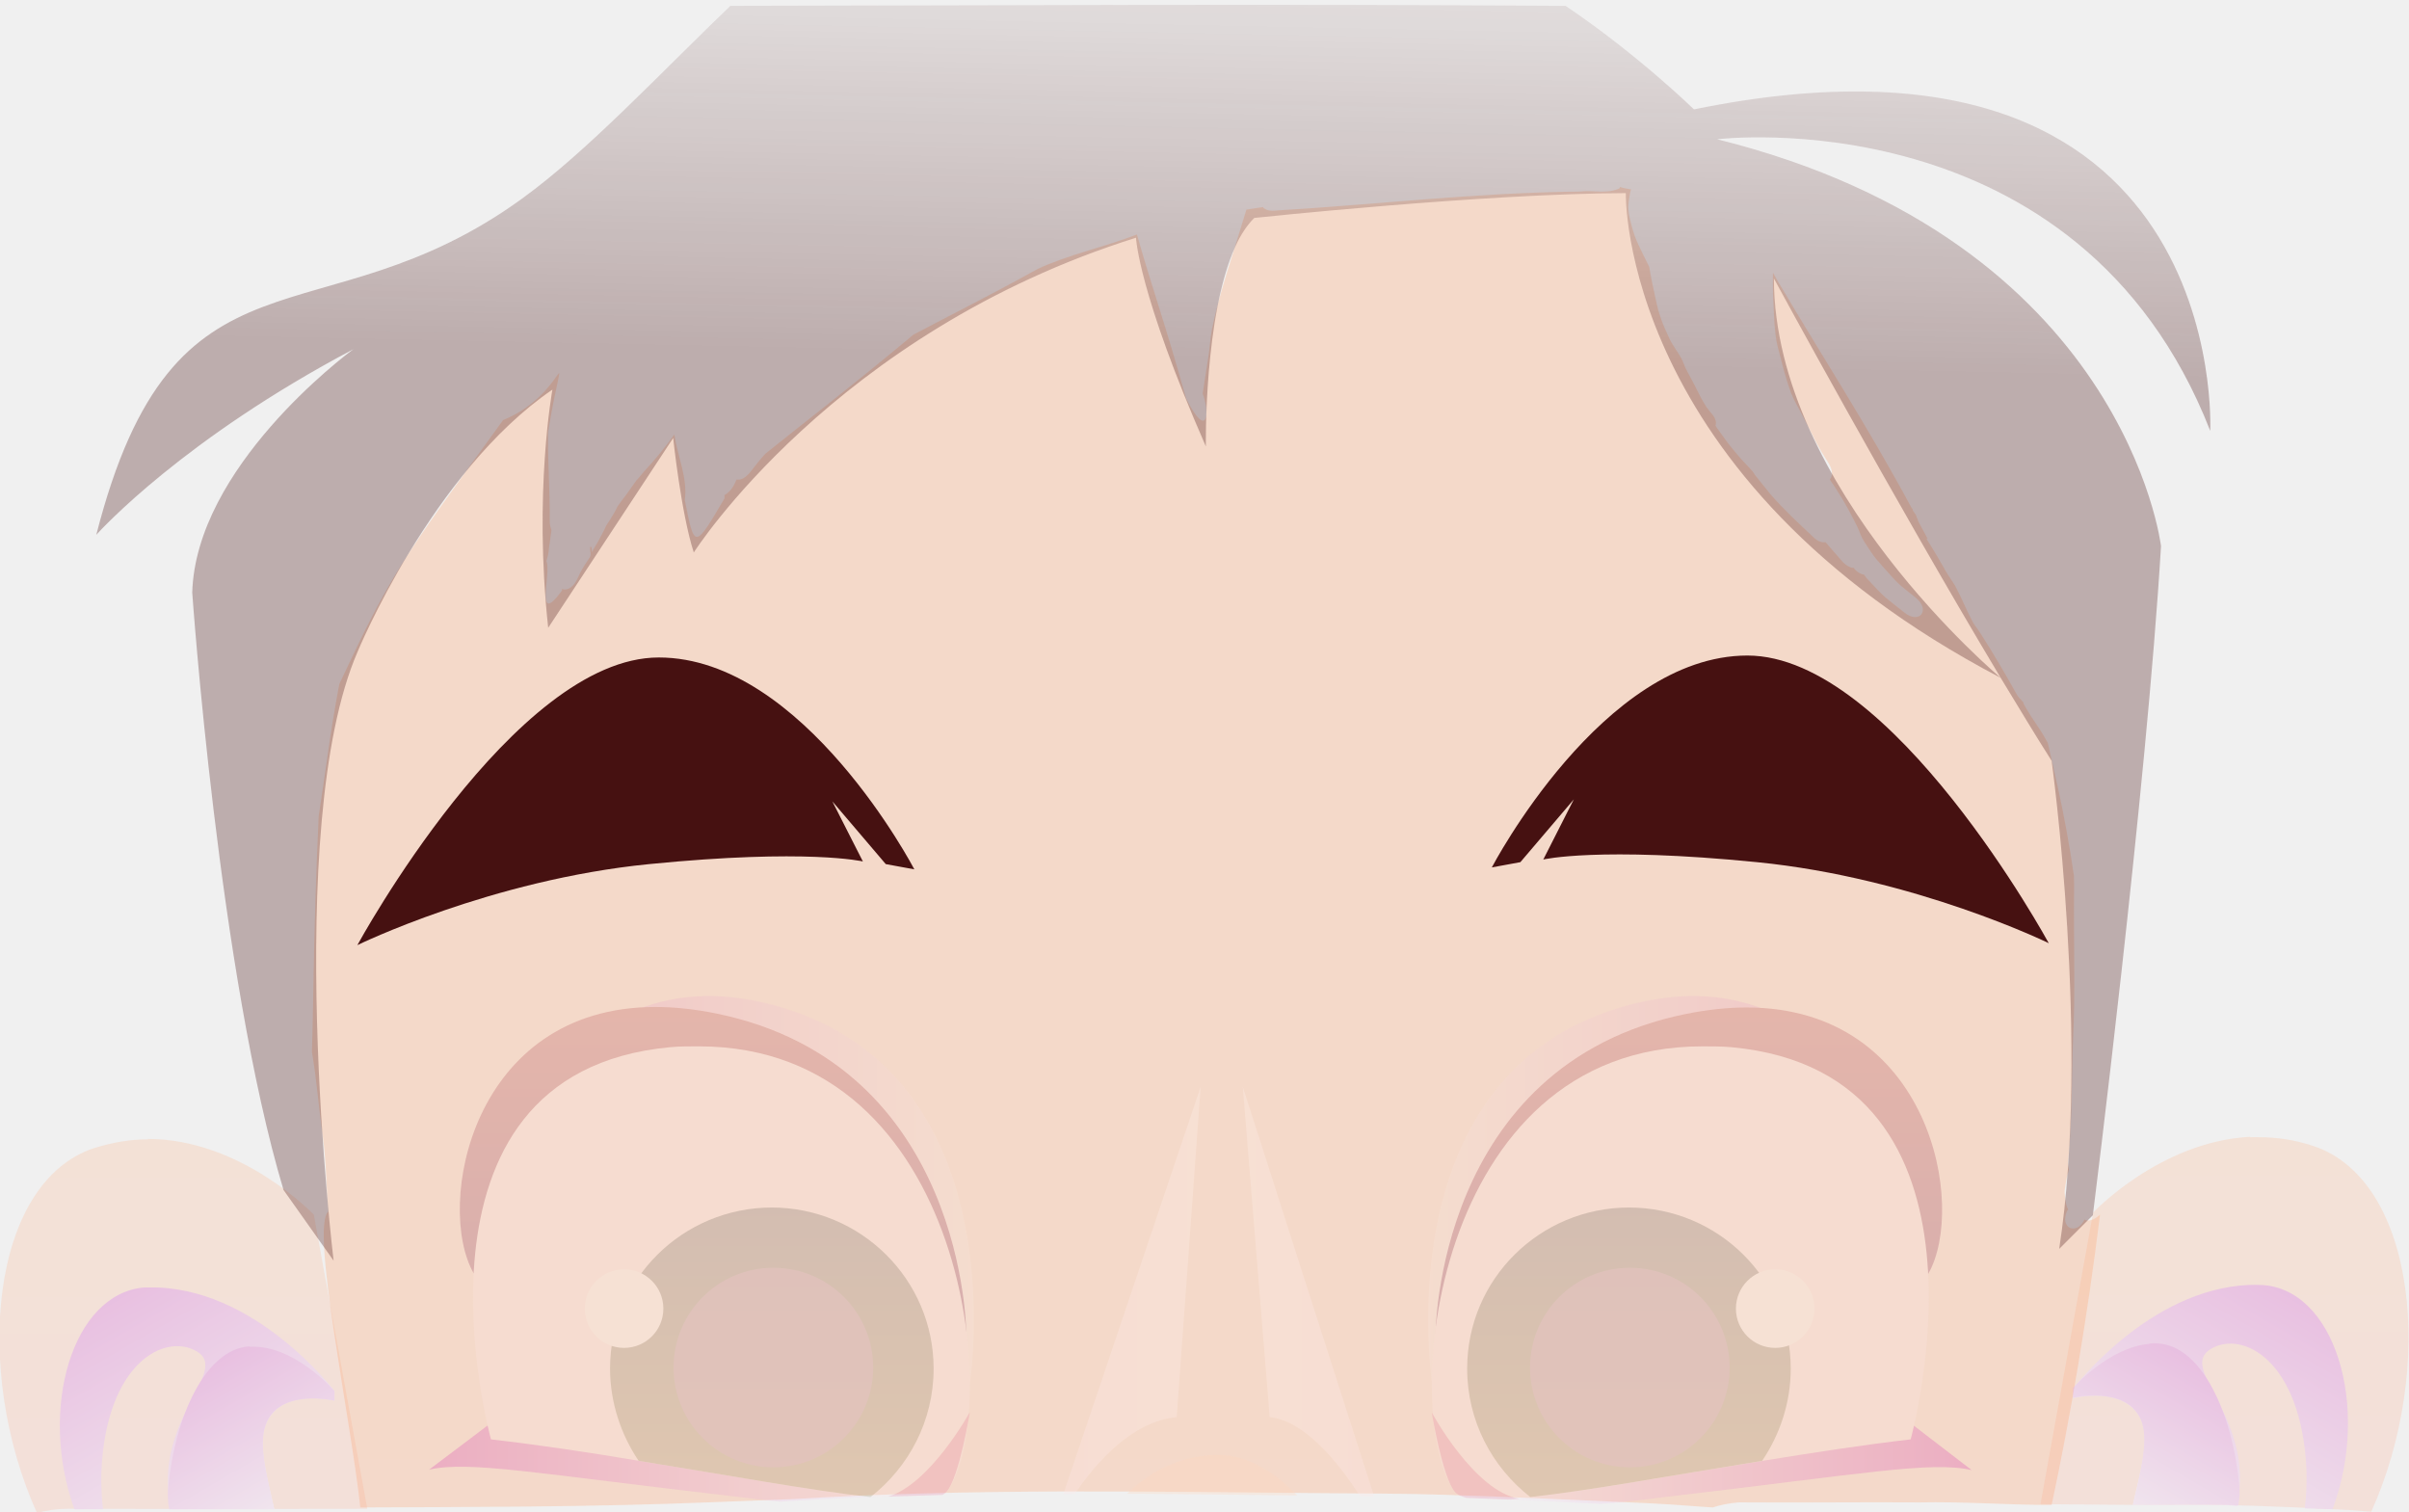
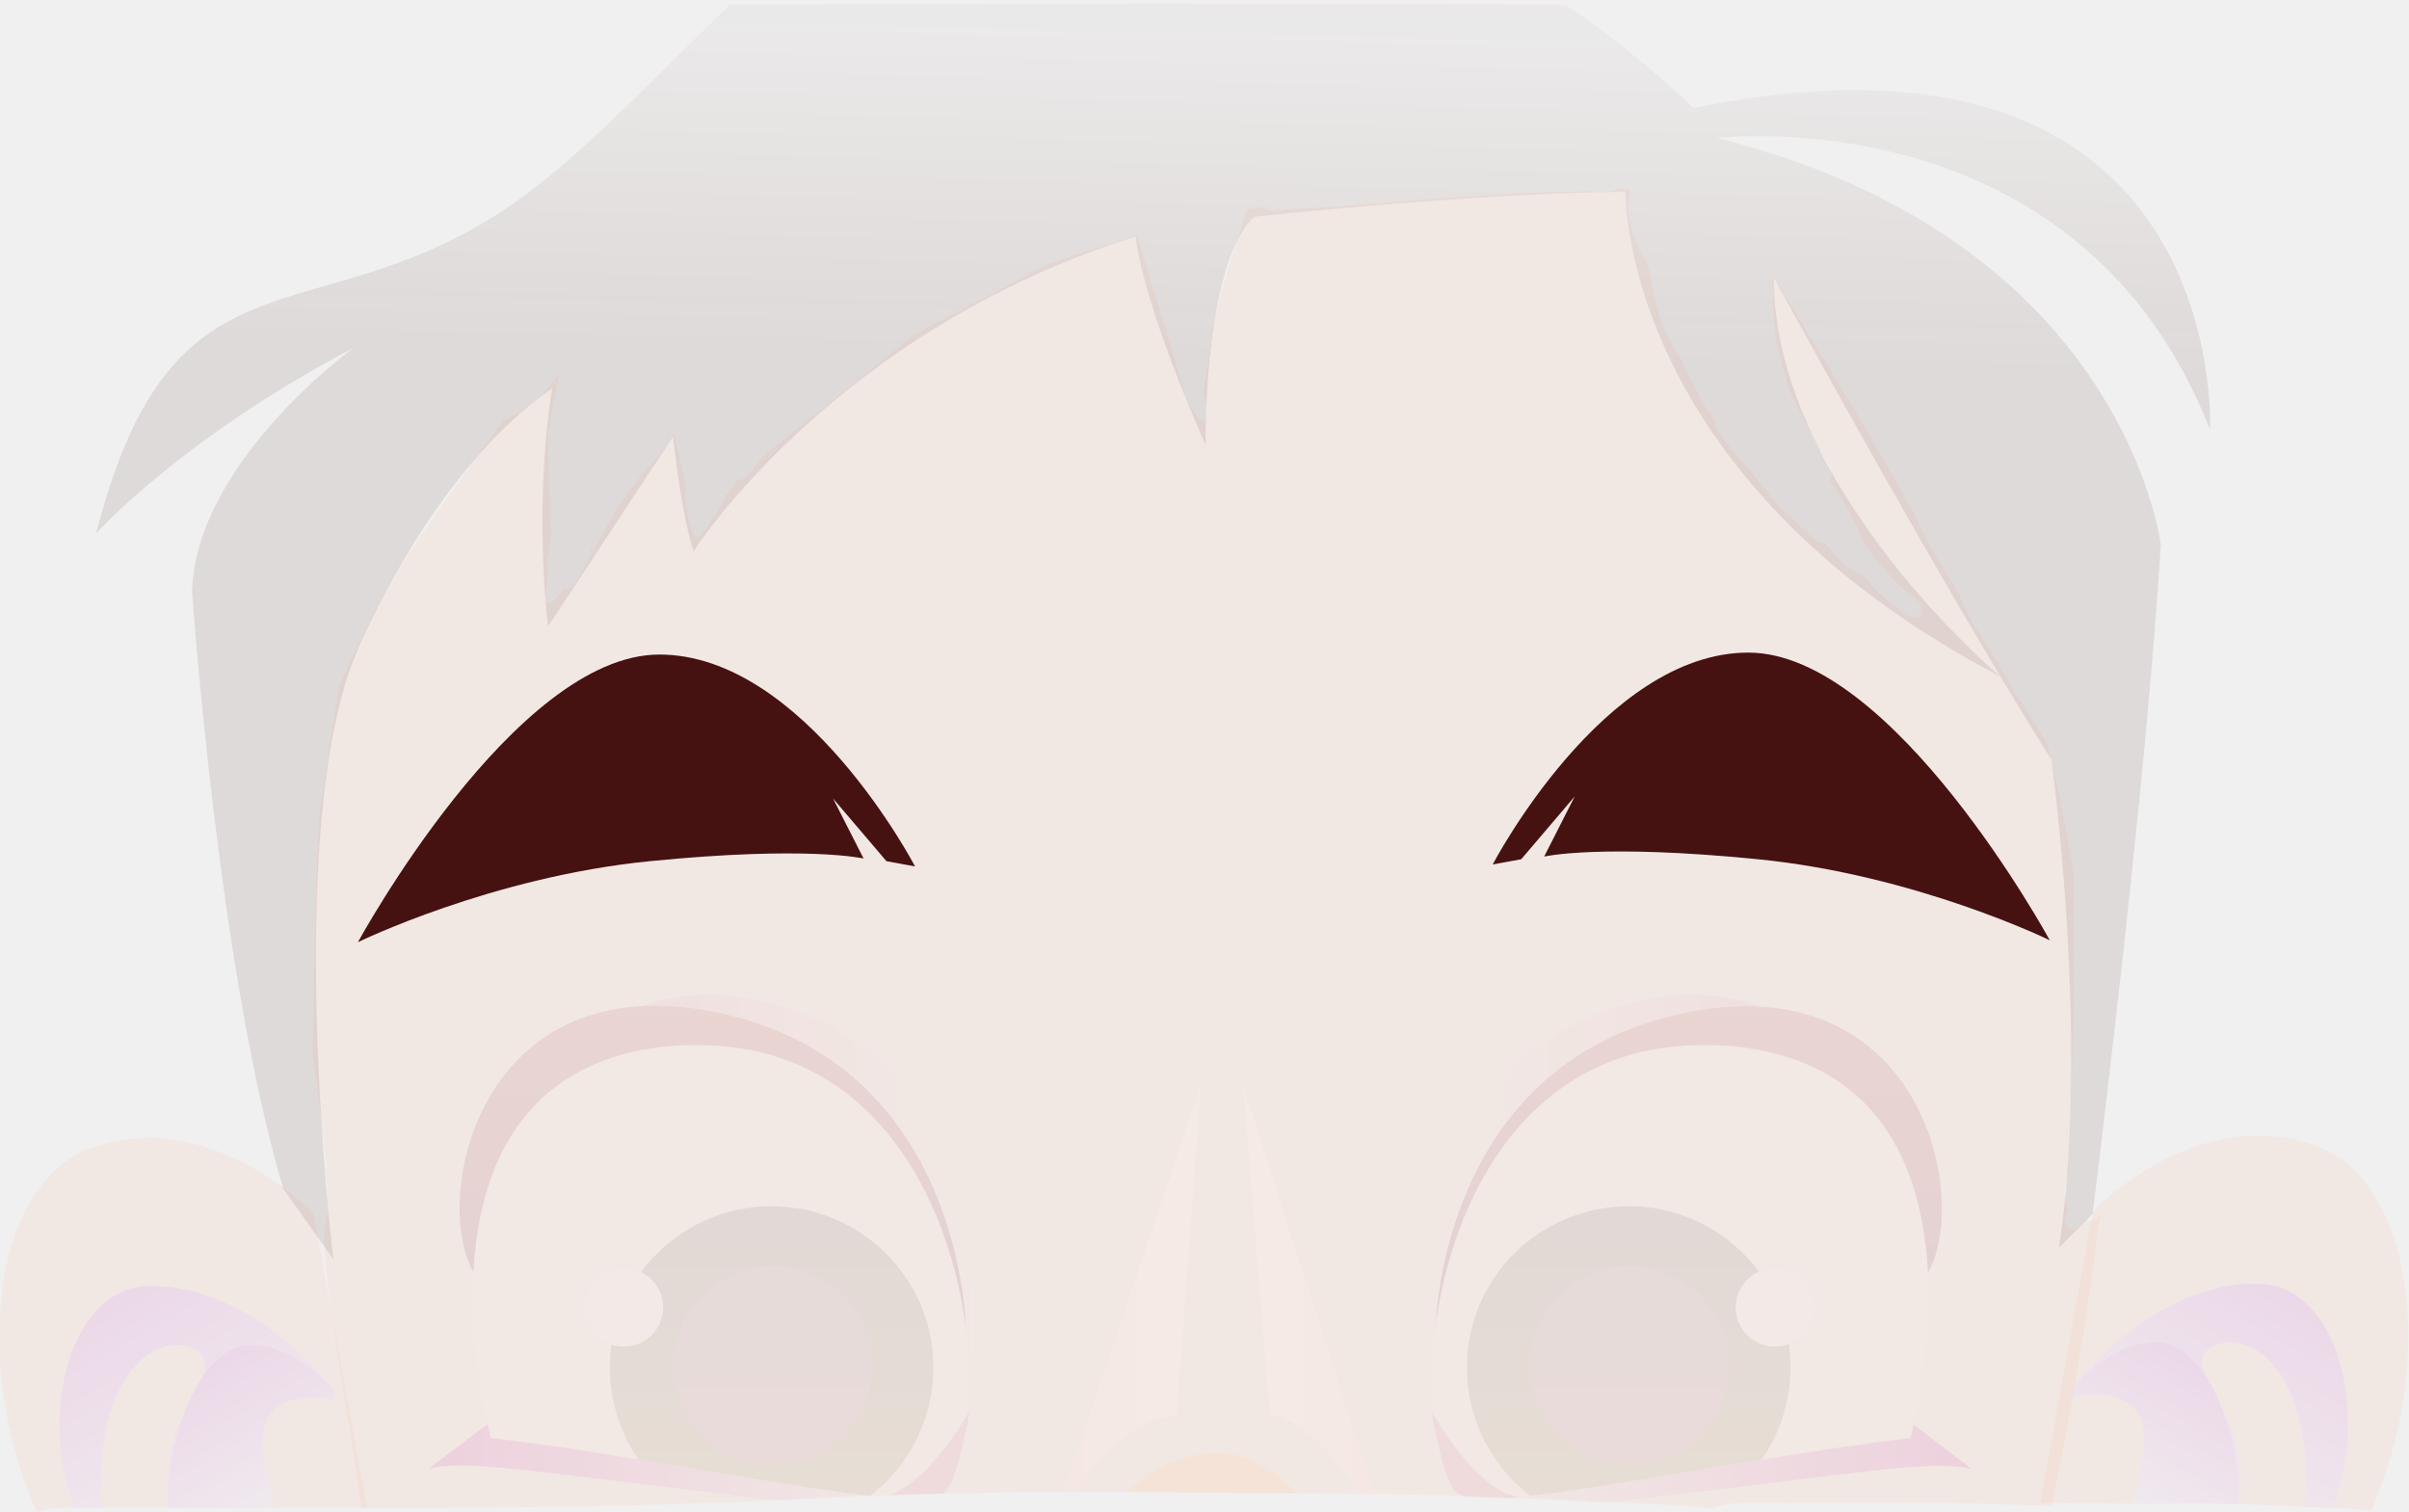
<svg xmlns="http://www.w3.org/2000/svg" xmlns:xlink="http://www.w3.org/1999/xlink" viewBox="0 0 5.724 3.592">
  <defs>
    <linearGradient id="linearGradient14139">
      <stop style="stop-color:#461111" offset="0" />
      <stop style="stop-color:#461111;stop-opacity:0" offset="1" />
    </linearGradient>
-     <linearGradient id="linearGradient6662" x2="1" gradientTransform="matrix(0 -5.125 5.125 0 2.867 5.083)" gradientUnits="userSpaceOnUse">
+     <linearGradient id="linearGradient6662" x2="1" gradientTransform="matrix(0 -5.126 5.126 0 2.868 5.084)" gradientUnits="userSpaceOnUse">
      <stop style="stop-color:#ff9b86" offset="0" />
      <stop style="stop-color:#ff9b86" offset=".034" />
      <stop style="stop-color:#ffa670" offset=".325" />
      <stop style="stop-color:#ffa670" offset=".953" />
      <stop style="stop-color:#ffa670" offset="1" />
    </linearGradient>
-     <linearGradient id="linearGradient6728" x2="1" gradientTransform="matrix(0 -1.359 1.359 0 5.263 4.061)" gradientUnits="userSpaceOnUse">
+     <linearGradient id="linearGradient6728" x2="1" gradientTransform="matrix(0,-1.359,1.359,0,5.263,4.061)" gradientUnits="userSpaceOnUse">
      <stop style="stop-color:#ff9b86" offset="0" />
      <stop style="stop-color:#ff9b86" offset=".034" />
      <stop style="stop-color:#ffa670" offset=".953" />
      <stop style="stop-color:#ffa670" offset="1" />
    </linearGradient>
    <linearGradient id="linearGradient6758" x2="1" gradientTransform="matrix(.3828 -.663 .663 .3828 5.068 3.74)" gradientUnits="userSpaceOnUse">
      <stop style="stop-color:#fff" offset="0" />
      <stop style="stop-color:#ca00a4" offset=".994" />
      <stop style="stop-color:#ca00a4" offset="1" />
    </linearGradient>
    <linearGradient id="linearGradient6792" x2="1" gradientTransform="matrix(.2595 -.4495 .4495 .2595 4.981 3.696)" gradientUnits="userSpaceOnUse">
      <stop style="stop-color:#fff" offset="0" />
      <stop style="stop-color:#ca00a4" offset=".994" />
      <stop style="stop-color:#ca00a4" offset="1" />
    </linearGradient>
    <linearGradient id="linearGradient6862" x2="1" gradientTransform="matrix(0 -1.359 -1.359 0 .4632 4.066)" gradientUnits="userSpaceOnUse">
      <stop style="stop-color:#ff9b86" offset="0" />
      <stop style="stop-color:#ff9b86" offset=".034" />
      <stop style="stop-color:#ffa670" offset=".953" />
      <stop style="stop-color:#ffa670" offset="1" />
    </linearGradient>
    <linearGradient id="linearGradient6892" x2="1" gradientTransform="matrix(-.3828 -.663 -.663 .3828 .6582 3.745)" gradientUnits="userSpaceOnUse">
      <stop style="stop-color:#fff" offset="0" />
      <stop style="stop-color:#ca00a4" offset=".994" />
      <stop style="stop-color:#ca00a4" offset="1" />
    </linearGradient>
    <linearGradient id="linearGradient6926" x2="1" gradientTransform="matrix(-.2595 -.4495 -.4495 .2595 .7445 3.701)" gradientUnits="userSpaceOnUse">
      <stop style="stop-color:#fff" offset="0" />
      <stop style="stop-color:#ca00a4" offset=".994" />
      <stop style="stop-color:#ca00a4" offset="1" />
    </linearGradient>
-     <linearGradient id="linearGradient7026" x2="1" gradientTransform="matrix(12.5 0 0 -12.5 81.46 431)" gradientUnits="userSpaceOnUse">
+     <linearGradient id="linearGradient7026" x2="1" gradientTransform="matrix(12.5,0,0,-12.5,81.46,431)" gradientUnits="userSpaceOnUse">
      <stop style="stop-color:#fff" offset="0" />
      <stop style="stop-color:#ca00a4" offset=".994" />
      <stop style="stop-color:#ca00a4" offset="1" />
    </linearGradient>
-     <linearGradient id="linearGradient7060" x2="1" gradientTransform="matrix(1.228 0 0 1.228 3.464 3.483)" gradientUnits="userSpaceOnUse">
+     <linearGradient id="linearGradient7060" x2="1" gradientTransform="matrix(1.228,0,0,1.228,3.464,3.483)" gradientUnits="userSpaceOnUse">
      <stop style="stop-color:#fff" offset="0" />
      <stop style="stop-color:#ca00a4" offset=".994" />
      <stop style="stop-color:#ca00a4" offset="1" />
    </linearGradient>
-     <linearGradient id="linearGradient7092" x2="1" gradientTransform="matrix(0 8.317 8.317 0 88.1 427.4)" gradientUnits="userSpaceOnUse">
+     <linearGradient id="linearGradient7092" x2="1" gradientTransform="matrix(0,8.317,8.317,0,88.1,427.4)" gradientUnits="userSpaceOnUse">
      <stop style="stop-color:#64003c" offset="0" />
      <stop style="stop-color:#a6252f" offset="1" />
    </linearGradient>
-     <radialGradient id="radialGradient7116" cx="1020" cy="5789" r="145.9" gradientTransform="matrix(.09764 0 0 -.08923 -4.206 43.06)">
+     <radialGradient id="radialGradient7116" cx="1152" cy="6522" r="164.3" gradientTransform="scale(1.048 .9543)">
      <stop style="stop-color:#fff0eb" offset="0" />
      <stop style="stop-color:#fff0eb" offset=".034" />
      <stop style="stop-color:#ffe7e9" offset=".977" />
      <stop style="stop-color:#ffe7e9" offset="1" />
    </radialGradient>
    <linearGradient id="linearGradient7138" x2="1" gradientTransform="matrix(0 -.6892 .6892 0 3.877 3.557)" gradientUnits="userSpaceOnUse">
      <stop style="stop-color:#8c7c4c" offset="0" />
      <stop style="stop-color:#8c7c4c" offset=".016" />
      <stop style="stop-color:#514c4e" offset="1" />
    </linearGradient>
-     <linearGradient id="linearGradient7204" x2="1" gradientTransform="matrix(-12.5 0 0 -12.5 69.9 431)" gradientUnits="userSpaceOnUse">
+     <linearGradient id="linearGradient7204" x2="1" gradientTransform="matrix(-12.5,0,0,-12.5,69.9,431)" gradientUnits="userSpaceOnUse">
      <stop style="stop-color:#fff" offset="0" />
      <stop style="stop-color:#ca00a4" offset=".994" />
      <stop style="stop-color:#ca00a4" offset="1" />
    </linearGradient>
-     <linearGradient id="linearGradient7238" x2="1" gradientTransform="matrix(-1.228 0 0 1.228 2.253 3.483)" gradientUnits="userSpaceOnUse">
+     <linearGradient id="linearGradient7238" x2="1" gradientTransform="matrix(-1.228,0,0,1.228,2.253,3.483)" gradientUnits="userSpaceOnUse">
      <stop style="stop-color:#fff" offset="0" />
      <stop style="stop-color:#ca00a4" offset=".994" />
      <stop style="stop-color:#ca00a4" offset="1" />
    </linearGradient>
-     <linearGradient id="linearGradient7270" x2="1" gradientTransform="matrix(0 8.317 -8.317 0 63.26 427.4)" gradientUnits="userSpaceOnUse">
+     <linearGradient id="linearGradient7270" x2="1" gradientTransform="matrix(0,8.317,-8.317,0,63.26,427.4)" gradientUnits="userSpaceOnUse">
      <stop style="stop-color:#64003c" offset="0" />
      <stop style="stop-color:#a6252f" offset="1" />
    </linearGradient>
-     <radialGradient id="radialGradient7294" cx="714.6" cy="5789" r="145.9" gradientTransform="matrix(.09764 0 0 -.08923 -4.206 43.06)">
+     <radialGradient id="radialGradient7294" cx="804.4" cy="6511" r="164" gradientTransform="scale(1.05 .9527)">
      <stop style="stop-color:#fff0eb" offset="0" />
      <stop style="stop-color:#fff0eb" offset=".034" />
      <stop style="stop-color:#ffe7e9" offset=".977" />
      <stop style="stop-color:#ffe7e9" offset="1" />
    </radialGradient>
    <linearGradient id="linearGradient7316" x2="1" gradientTransform="matrix(0 -.6892 -.6892 0 1.84 3.557)" gradientUnits="userSpaceOnUse">
      <stop style="stop-color:#8c7c4c" offset="0" />
      <stop style="stop-color:#8c7c4c" offset=".016" />
      <stop style="stop-color:#514c4e" offset="1" />
    </linearGradient>
    <radialGradient id="radialGradient7554" cx="40.4" cy="757.7" r="3.422" gradientTransform="scale(1.83 .5465)">
      <stop style="stop-color:#fff0eb" offset="0" />
      <stop style="stop-color:#fff0eb" offset=".034" />
      <stop style="stop-color:#ffe7e9" offset=".977" />
      <stop style="stop-color:#ffe7e9" offset="1" />
    </radialGradient>
    <linearGradient id="linearGradient2410" x1="78.14" x2="85.35" y1="270" y2="270" gradientTransform="matrix(-.05191 0 0 -.04324 6.913 14.75)" gradientUnits="userSpaceOnUse" xlink:href="#radialGradient7554" />
    <linearGradient id="linearGradient2437" x1="77.71" x2="85.83" y1="268.7" y2="268.7" gradientTransform="matrix(.04324 0 0 -.04324 -.4035 14.75)" gradientUnits="userSpaceOnUse" xlink:href="#radialGradient7554" />
    <linearGradient id="linearGradient14141" x1="47.57" x2="101.4" y1="445.2" y2="445.2" gradientUnits="userSpaceOnUse" xlink:href="#linearGradient14139" />
    <linearGradient id="linearGradient14247" x1=".626" x2=".651" y1=".769" y2="-.444" gradientUnits="userSpaceOnUse" xlink:href="#linearGradient14139" />
  </defs>
-   <g transform="matrix(.2646 0 0 .2646 .04323 -.6486)">
-     <path id="facePathId" transform="matrix(3.78 0 0 3.78 -.1634 2.451)" d="m3.848 0.447c-0.03 0.015-0.064 0.004-0.094 0.008-0.256 0.003-0.496 0.032-0.721 0.045-0.016 0.002-0.027-0.001-0.033-0.008-0.013 0.002-0.026 0.004-0.039 0.006-0.011 0.036-0.022 0.072-0.033 0.107-0.019 0.06-0.036 0.115-0.049 0.178-0.004 0.021-0.005 0.042-0.008 0.062-0.014 0.09-0.006 0.04-0.014 0.09 0.017 0.043 0.013 0.114-0.039 0.012-0.053-0.189-0.08-0.259-0.117-0.39-0.075 0.029-0.166 0.049-0.236 0.082-0.119 0.066-0.197 0.104-0.295 0.156-0.156 0.13-0.259 0.208-0.352 0.283-0.013 0.014-0.025 0.03-0.037 0.045-0.011 0.013-0.022 0.018-0.031 0.016-8.402e-4 0.002-1e-3 0.001-0.002 0.004-0.007 0.017-0.017 0.028-0.027 0.033 1.579e-4 0.003-1.621e-4 0.005 0 0.008-0.071 0.121-0.071 0.121-0.094 0.004 0.007-0.052-0.017-0.104-0.025-0.156-0.022 0.031-0.046 0.06-0.072 0.088-0.006 0.007-0.012 0.015-0.018 0.021-0.009 0.012-0.016 0.023-0.025 0.035-0.008 0.01-0.012 0.016-0.02 0.027-0.002 4e-3 -0.004 0.008-0.006 0.012-0.004 0.007-0.008 0.013-0.012 0.02-0.005 0.008-0.007 0.01-0.008 0.012-8.652e-4 0.002-0.003 0.005-0.002 0.004-0.002 0.004-0.004 0.009-0.01 0.02-0.006 0.012-0.013 0.024-0.02 0.035-0.001 0.002-1e-3 0.004-0.002 0.006-6.1e-4 -0.002-0.001-0.008-0.002-0.012l-0.002-0.002c-0.003 0.007 0.001 0.014 0 0.021-5.43e-4 0.004-0.01 0.017-0.012 0.02-0.013 0.021-0.011 0.018-0.021 0.039-0.01 0.02-0.025 0.025-0.035 0.021 1.08e-5 0.001-2.85e-5 0.003 0 0.004-0.066 0.09-0.024-0.045-0.037-0.07 0.001-0.004 0.003-0.009 0.004-0.014 0.002-0.01 0.002-0.019 0.004-0.029 0.001-0.01 0.003-0.019 0.004-0.029v-0.002c-0.002-0.006-0.004-0.013-0.004-0.021 9.468e-4 -0.071-0.005-0.14-0.004-0.211 0.043-0.259 0.051-0.093-0.107-0.029-0.248 0.342-0.268 0.369-0.389 0.627-0.023 0.122-0.031 0.198-0.049 0.314-0.013 0.289-0.011 0.393-0.016 0.56 0.011 0.064 0.016 0.131 0.025 0.195 0.009 0.06 0.009 0.124 0.014 0.184-0.043 0.036 0.053 0.49 0.076 0.703 0.128-3.439e-4 0.255-9.855e-4 0.383-0.002 0.084-7.937e-4 0.166-0.002 0.25-0.004 0.132-0.003 0.265-0.009 0.397-0.014 0.209-0.013 0.418-0.017 0.627-0.018 0.209-7.144e-4 0.418 0.002 0.627 0.004 0.099 9.26e-4 0.196 6.411e-4 0.295 0.004 0.161 0.005 0.322 0.013 0.482 0.02 0.079 0.004 0.102 0.007 0.152 0.01 0.018-0.006 0.038-0.01 0.061-0.012 0.007-3.93e-4 0.014-4.94e-5 0.021 0 0.137 9.433e-4 0.273-0.001 0.41 0 0.098-0.002 0.195 0.005 0.293 0.006 0.006 7.31e-5 0.013-7.54e-5 0.02 0 0.045-0.211 0.085-0.447 0.115-0.69-0.014 0.014-0.029 0.017-0.037 0.012-0.019 0.039-0.06 0.02-0.041-0.021l0.002-0.002v-0.002c-0.003-0.005-0.005-0.012-0.006-0.02-6.5e-4 -0.008-0.003-0.017-0.002-0.025 0.003-0.021 0.006-0.035 0.01-0.049-0.001-0.004-0.002-0.01-0.002-0.016 0.011-0.115 0.008-0.2 0.012-0.295 0.005-0.102 0.002-0.204 0.002-0.307-1.304e-4 -0.027 0.001-0.053 0-0.08-0.023-0.158-0.052-0.267-0.062-0.315-0.026-0.047-0.029-0.043-0.057-0.092-9.847e-4 -0.002-9.483e-4 -0.004-0.002-0.006-0.002-0.001-0.002-0.002-0.004-0.004-0.003-0.003-0.007-0.007-0.01-0.012-0.028-0.05-0.057-0.1-0.088-0.148-0.005-0.008-0.011-0.015-0.016-0.023-0.008-0.015-0.016-0.031-0.023-0.047-0.01-0.023-0.017-0.034-0.021-0.043-0.002-0.002-0.002-0.003-0.004-0.006-0.008-0.012-0.016-0.024-0.023-0.037-0.024-0.042-0.036-0.06-0.041-0.068 0.002 0.002 0.003 4.164e-4 0.004 0.002-0.003-0.006-0.01-0.019-0.023-0.043-0.001-0.003-0.002-0.007-0.004-0.01v-0.002c-0.002-0.004-0.005-0.008-0.008-0.012-9.595e-4 -0.002-0.001-4e-3 -0.002-0.006l-0.002-0.002c-0.105-0.195-0.216-0.366-0.311-0.527-0.006-0.009-0.012-0.021-0.018-0.031-1.733e-4 0.017-6.25e-4 0.034 0 0.051 0.002 0.032 0.002 0.064 0.006 0.096 0.002 0.019 0.007 0.036 0.012 0.055 0.007 0.028 0.015 0.057 0.025 0.084 0.008 0.02 0.019 0.037 0.029 0.057 0.04 0.077 0.027 0.057 0.061 0.111 0.01 0.017 0.008 0.03 0.002 0.037 0.002 4e-3 0.005 0.008 0.008 0.012 0.007 0.011 0.014 0.022 0.021 0.033 0.01 0.017 0.02 0.035 0.029 0.053 0.024 0.046 0.005 0.023 0.041 0.076 0.007 0.011 0.017 0.022 0.025 0.031 0.043 0.048 0.034 0.039 0.08 0.076 0.036 0.029 0.009 0.064-0.027 0.035-0.047-0.038-0.042-0.03-0.088-0.08-0.003-0.003-0.005-0.007-0.008-0.01-0.007-0.001-0.015-0.005-0.023-0.014v-0.002h-0.002c-0.008-3.177e-4 -0.018-0.006-0.027-0.016-0.013-0.015-0.026-0.03-0.039-0.045-0.008 0.001-0.018-0.001-0.029-0.012-0.035-0.033-0.07-0.065-0.102-0.102-0.011-0.013-0.022-0.028-0.033-0.041-0.004-0.004-0.006-0.009-0.01-0.014-0.008-0.009-0.016-0.017-0.027-0.029-0.012-0.014-0.024-0.028-0.035-0.043-0.025-0.034-0.027-0.037-0.025-0.037 1.468e-4 -0.002 0.002-0.007-0.002-0.016-8.239e-4 -0.001-0.001-0.003-0.002-0.004-0.008-0.011-0.017-0.02-0.023-0.031-0.011-0.018-0.019-0.037-0.029-0.055-0.006-0.012-0.013-0.023-0.018-0.035-0.001-0.004-0.003-0.006-0.004-0.01-0.002-0.004-0.003-0.007-0.006-0.012-0.009-0.015-0.02-0.029-0.027-0.045-0.009-0.019-0.017-0.037-0.023-0.057-0.006-0.018-0.014-0.061-0.018-0.078-0.003-0.017-0.005-0.026-0.006-0.033l-0.004-0.008c-0.024-0.05-0.031-0.058-0.043-0.111-0.005-0.023-0.002-0.036 0.002-0.059 9.289e-4 -0.003 0.001-0.004 0.002-0.006-0.01-0.002-0.019-0.003-0.027-0.006z" style="fill:url(#linearGradient6662);opacity:.3" />
-     <g id="gr_ears" class="covered pointer-cursor" transform="matrix(.3528 0 0 -.3528 -16.08 165.2)" style="opacity:.2">
-       <path transform="matrix(10.71 0 0 -10.71 45.11 461.3)" d="m5.348 2.701c-0.214 0.011-0.373 0.18-0.373 0.18l-0.125 0.693c0.002 2.88e-5 0.004-2.5e-5 0.006 0 0.081 0.001 0.163 0.001 0.244 0.002 0.063-8e-7 0.125-0.001 0.188 0 0.099 0.002 0.198 0.007 0.297 0.012 0.017 7.899e-4 0.034 0.003 0.051 0.004 0.153-0.34 0.108-0.787-0.137-0.869-0.045-0.015-0.087-0.021-0.129-0.021-7e-3 0-0.015-3.395e-4 -0.021 0z" style="fill:url(#linearGradient6728)" />
-       <path transform="matrix(10.71 0 0 -10.71 45.11 461.3)" d="m5.346 3.053c-0.24 0.01-0.418 0.246-0.418 0.246v0.023s0.13-0.033 0.164 0.059c0.016 0.044-0.006 0.122-0.023 0.195 0.01 6.25e-5 0.021-6.35e-5 0.031 0 0.063-8e-7 0.125-0.001 0.188 0 0.01 2.327e-4 0.02 0.002 0.029 0.002 0.002-0.013 0.005-0.027 0.006-0.041 0.015-0.185-0.144-0.287-0.068-0.332 0.075-0.045 0.215 0.027 0.227 0.287 0.001 0.033-5.996e-4 0.064-0.004 0.092 0.022 9.796e-4 0.044 9.255e-4 0.066 0.002 0.091-0.244 0.005-0.53-0.174-0.533-0.008-1.576e-4 -0.016-3.274e-4 -0.023 0z" style="fill-rule:evenodd;fill:url(#linearGradient6758)" />
-       <path transform="matrix(10.71 0 0 -10.71 45.11 461.3)" d="m5.109 3.193c-0.097 0.008-0.182 0.105-0.182 0.105v0.023s0.134-0.031 0.164 0.059c0.016 0.048-0.005 0.123-0.021 0.195 0.01 5.85e-5 0.02-5.95e-5 0.029 0 0.063-8e-7 0.125-0.001 0.188 0 0.011 2.637e-4 0.022 0.002 0.033 0.002 0.003-0.016 0.004-0.034 0.002-0.051-0.016-0.166-0.088-0.328-0.193-0.334-0.007-3.559e-4 -0.013-5.015e-4 -0.02 0z" style="fill-rule:evenodd;fill:url(#linearGradient6792)" />
-       <path transform="matrix(10.71 0 0 -10.71 45.06 461.3)" d="m0.357 2.707c-0.042 0-0.084 0.007-0.129 0.021-0.245 0.082-0.288 0.527-0.135 0.867 0.021-0.006 0.046-0.01 0.074-0.01 0.237 4.026e-4 0.474 6.826e-4 0.711 0l-0.127-0.699s-0.171-0.18-0.395-0.18z" style="fill:url(#linearGradient6862)" />
-       <path transform="matrix(10.71 0 0 -10.71 45.06 461.3)" d="m0.348 3.059c-0.171 0.014-0.252 0.289-0.166 0.527 0.023 3.91e-5 0.046-3.97e-5 0.068 0-0.003-0.027-0.005-0.056-0.004-0.088 0.011-0.26 0.151-0.332 0.227-0.287 0.075 0.045-0.083 0.147-0.068 0.332 0.001 0.015 0.003 0.03 0.006 0.043 0.082 1.145e-4 0.164 1.95e-5 0.246 0-0.017-0.074-0.038-0.154-0.021-0.199 0.034-0.092 0.164-0.059 0.164-0.059v-0.023s-0.19-0.251-0.441-0.246c-0.003 6.65e-5 -0.007-2.591e-4 -0.01-2e-7z" style="fill-rule:evenodd;fill:url(#linearGradient6892)" />
-       <path transform="matrix(10.71 0 0 -10.71 45.06 461.3)" d="m0.598 3.199c-0.105 0.006-0.177 0.168-0.193 0.334-0.002 0.018-0.001 0.036 0.002 0.053 0.083 1.176e-4 0.167 1.98e-5 0.25 0-0.016-0.073-0.038-0.15-0.021-0.199 0.03-0.09 0.164-0.059 0.164-0.059v-0.023s-0.096-0.111-0.201-0.105z" style="fill-rule:evenodd;fill:url(#linearGradient6926)" />
-     </g>
-     <g id="gr_eyes" class="covered pointer-cursor" transform="matrix(.3528 0 0 -.3528 -16.08 165.2)" style="opacity:.2">
-       <path d="m81.58 426s-1.282 7.824 4.739 9.654c5.938 1.805 7.644-5.099 7.644-5.099z" opacity=".5" style="fill:url(#linearGradient7026)" />
-       <path transform="matrix(10.71 0 0 -10.71 45.06 461.3)" d="m4.553 3.387-1.09 0.158s0.01 0.006 0.027 0.014c0.105 0.004 0.211 0.009 0.316 0.014 0.002 8.58e-5 0.004-8.57e-5 0.006 0 0.045-0.003 0.094-0.009 0.15-0.016 0.47-0.055 0.633-0.086 0.729-0.064z" style="fill:url(#linearGradient7060)" />
-       <path d="m88.03 435.5c-6.374-1.295-6.374-8.152-6.374-8.152l12.54 1.539c0.982 1.715 0.058 6.777-4.625 6.777-0.474 0-0.987-0.052-1.539-0.164" style="fill:url(#linearGradient7092)" />
-       <path transform="matrix(10.71 0 0 -10.71 45.06 461.3)" d="m4.051 2.486c-0.643 9.34e-5 -0.722 0.877-0.588 1.059 0.006 0.008 0.02 0.011 0.037 0.014 0.017 5.805e-4 0.034 0.001 0.051 0.002 0.027-9.96e-5 0.055-1.57e-5 0.092-0.004 0.139-0.015 0.34-0.052 0.551-0.086 0.117-0.019 0.239-0.038 0.352-0.051 0 0 0.243-0.87-0.426-0.932-0.024-0.002-0.046-0.002-0.068-0.002z" style="fill:url(#radialGradient7116)" />
-       <path transform="matrix(10.71 0 0 -10.71 45.06 461.3)" d="m3.877 2.869c-0.212 0-0.385 0.17-0.385 0.383 0 0.124 0.059 0.234 0.15 0.305 0.139-0.015 0.34-0.052 0.551-0.086 0.042-0.062 0.068-0.138 0.068-0.219 0-0.212-0.172-0.383-0.385-0.383z" style="fill:url(#linearGradient7138)" />
-       <path transform="matrix(10.71 0 0 -10.71 45.06 461.3)" d="m3.408 3.357s0.025 0.153 0.055 0.188c0.006 0.007 0.016 0.011 0.027 0.014 0.033 0.001 0.066 0.003 0.1 0.004 0.002 7.77e-5 0.004-7.82e-5 0.006 0 0.012-0.001 0.02-0.002 0.02-0.002-0.106-0.017-0.207-0.203-0.207-0.203z" style="fill:#e56595" />
-       <circle cx="90.3" cy="428" r="1" fill="#fff" />
-       <circle cx="86.6" cy="426.5" r="2.54" opacity=".68" style="fill:#a16595" />
-       <path d="m69.79 426s1.281 7.824-4.739 9.654c-5.939 1.805-7.645-5.099-7.645-5.099z" opacity=".5" style="fill:url(#linearGradient7204)" />
-       <path transform="matrix(10.71 0 0 -10.71 45.06 461.3)" d="m1.164 3.387-0.139 0.105c0.095-0.022 0.259 0.01 0.729 0.064 0.04 0.005 0.073 0.009 0.107 0.012 0.01-3.485e-4 0.02-0.002 0.029-0.002 0.118-0.007 0.235-0.011 0.353-0.014 0.005-0.003 0.01-0.008 0.01-0.008z" style="fill:url(#linearGradient7238)" />
-       <path d="m57.17 428.9 12.54-1.539s-1e-3 6.857-6.374 8.152c-0.553 0.112-1.066 0.164-1.54 0.164-4.683 0-5.606-5.062-4.625-6.777" style="fill:url(#linearGradient7270)" />
-       <path transform="matrix(10.71 0 0 -10.71 45.06 461.3)" d="m1.666 2.486c-0.022 0-0.045-1.936e-4 -0.068 0.002-0.668 0.062-0.426 0.932-0.426 0.932 0.113 0.013 0.234 0.031 0.352 0.051 0.211 0.034 0.412 0.071 0.551 0.086 0.008 8.396e-4 0.012-6.801e-4 0.02 0 0.049-0.002 0.098-0.003 0.146-0.004 0.005-0.002 0.011-0.004 0.014-0.008 0.134-0.181 0.055-1.058-0.588-1.059z" style="fill:url(#radialGradient7294)" />
-       <path transform="matrix(10.71 0 0 -10.71 45.06 461.3)" d="m2.309 3.357s-0.093 0.169-0.193 0.199c0.043-0.001 0.086-0.003 0.129-0.004 0.004-0.002 0.007-0.005 0.01-0.008 0.03-0.034 0.055-0.188 0.055-0.188z" style="fill:#e56595" />
-       <path transform="matrix(10.71 0 0 -10.71 45.06 461.3)" d="m1.84 2.869c-0.212 0-0.385 0.17-0.385 0.383 0 0.08 0.026 0.157 0.068 0.219 0.211 0.034 0.412 0.071 0.551 0.086 0.091-0.071 0.15-0.181 0.15-0.305 0-0.212-0.173-0.383-0.385-0.383z" style="fill:url(#linearGradient7316)" />
-       <circle cx="61" cy="428" r="1" fill="#fff" />
-       <circle cx="64.8" cy="426.5" r="2.54" opacity=".68" style="fill:#a16595" />
-     </g>
-     <g id="gr_hair" class="covered pointer-cursor" transform="matrix(.3528 0 0 -.3528 -16.08 165.2)" style="fill:url(#linearGradient14141);opacity:.3">
-       <path transform="matrix(10.71 0 0 -10.71 45.06 460.9)" d="m1.74-0.023c-0.167 0.16-0.338 0.344-0.494 0.457-0.482 0.35-0.826 0.071-1.012 0.799 0.012-0.013 0.208-0.228 0.611-0.441-0.022 0.016-0.374 0.281-0.383 0.578 0 0 0.063 0.906 0.217 1.42l0.119 0.168s-0.124-1.03 0.057-1.447c0 0 0.176-0.427 0.463-0.623 0 0-0.045 0.245-0.01 0.566l0.297-0.451s0.019 0.18 0.049 0.272c0 0 0.332-0.522 1.051-0.748 0 0 0.005 0.129 0.166 0.496 0 0-0.005-0.31 0.07-0.475 0.012-0.027 0.028-0.051 0.045-0.068 0 0 0.544-0.058 0.883-0.059 0 0-0.015 0.677 0.891 1.152 0 0-0.538-0.45-0.539-0.949 0 0 0.285 0.525 0.539 0.949 0.042 0.069 0.082 0.136 0.121 0.197 0 0 0.093 0.671 0.018 1.16l0.08-0.08s0.128-1.017 0.162-1.59c0 0-0.085-0.726-1.055-0.967 0 0 0.86-0.105 1.172 0.693 0 0 0.05-1.025-1.227-0.764 0 0-0.132-0.129-0.305-0.246-0.671-0.005-1.395-0.001-1.986-1.2e-7z" style="fill:url(#linearGradient14247);stroke-width:.093" />
-     </g>
-     <g id="gr_eyebrows" class="covered pointer-cursor" transform="matrix(.4243 0 0 -.5816 -21.22 266.9)" style="fill:#461111">
-       <path d="m81.2 441.3 0.604 0.081 1.131 0.969-0.646-0.928s1.171 0.202 4.521-0.041c3.352-0.242 6.177-1.251 6.177-1.251s-3.309 4.441-6.378 4.441-5.409-3.271-5.409-3.271" style="fill:#461111" />
-       <path d="m57.19 440.1s2.826 1.009 6.177 1.251c3.351 0.243 4.522 0.041 4.522 0.041l-0.647 0.928 1.131-0.969 0.605-0.081s-2.34 3.271-5.409 3.271c-3.068 0-6.379-4.441-6.379-4.441" style="fill:#461111" />
-     </g>
-     <g id="gr_nose" class="covered pointer-cursor" transform="matrix(.1634 0 0 -.1634 -1.704 58.17)" style="opacity:.3">
-       <path transform="matrix(23.13 0 0 -23.13 9.332 341)" d="m2.893 3.457c-0.092 0.002-0.161 0.044-0.211 0.092 0.135 5.01e-4 0.269 0.003 0.404 0.004-0.053-0.055-0.118-0.098-0.193-0.096z" style="fill:#ffd6bd" />
-       <path transform="matrix(23.13 0 0 -23.13 9.332 341)" d="m2.957 2.582 0.064 0.785c0.083 0.009 0.161 0.105 0.215 0.188 0.011 8.52e-5 0.022-9.82e-5 0.033 0z" style="fill:url(#linearGradient2437)" />
-       <path transform="matrix(23.13 0 0 -23.13 9.332 341)" d="m2.857 2.582-0.326 0.967c0.009-2.46e-5 0.018 1.25e-5 0.027 0 0.053-0.077 0.137-0.172 0.242-0.182z" style="fill:url(#linearGradient2410)" />
-     </g>
+   <path id="facePathId" d="m3.849 0.447c-0.03 0.015-0.064 0.004-0.094 0.008-0.256 0.003-0.497 0.032-0.721 0.045-0.016 0.002-0.027-0.001-0.033-0.008-0.013 0.002-0.026 0.004-0.039 0.006-0.011 0.036-0.022 0.072-0.033 0.107-0.019 0.06-0.036 0.115-0.049 0.178-0.004 0.021-0.005 0.042-0.008 0.063-0.014 0.09-0.006 0.04-0.014 0.09 0.017 0.043 0.013 0.114-0.039 0.012-0.053-0.189-0.08-0.259-0.117-0.391-0.075 0.029-0.166 0.049-0.236 0.082-0.119 0.066-0.197 0.104-0.295 0.156-0.156 0.13-0.259 0.208-0.352 0.283-0.013 0.014-0.025 0.03-0.037 0.045-0.011 0.013-0.022 0.018-0.031 0.016-8.403e-4 0.002-1e-3 0.001-0.002 0.004-0.007 0.017-0.017 0.028-0.027 0.033 1.58e-4 0.003-1.621e-4 0.005 0 0.008-0.071 0.121-0.071 0.121-0.094 0.004 0.007-0.052-0.017-0.104-0.025-0.156-0.022 0.031-0.046 0.06-0.072 0.088-0.006 0.007-0.012 0.015-0.018 0.021-0.009 0.012-0.016 0.023-0.025 0.035-0.008 0.01-0.012 0.016-0.02 0.027-0.002 4e-3 -0.004 0.008-0.006 0.012-0.004 0.007-0.008 0.013-0.012 0.02-0.005 0.008-0.007 0.01-0.008 0.012-8.653e-4 0.002-0.003 0.005-0.002 0.004-0.002 0.004-0.004 0.009-0.01 0.02-0.006 0.012-0.013 0.024-0.02 0.035-0.001 0.002-1e-3 0.004-0.002 0.006-6.101e-4 -0.002-0.001-0.008-0.002-0.012l-0.002-0.002c-0.003 0.007 0.001 0.014 0 0.021-5.431e-4 0.004-0.01 0.017-0.012 0.02-0.013 0.021-0.011 0.018-0.021 0.039-0.01 0.02-0.025 0.025-0.035 0.021 1.08e-5 0.001-2.85e-5 0.003 0 0.004-0.066 0.09-0.024-0.045-0.037-0.07 0.001-0.004 0.003-0.009 0.004-0.014 0.002-0.01 0.002-0.019 0.004-0.029 0.001-0.01 0.003-0.019 0.004-0.029v-0.002c-0.002-0.006-0.004-0.013-0.004-0.021 9.47e-4 -0.071-0.005-0.14-0.004-0.211 0.043-0.259 0.051-0.093-0.107-0.029-0.248 0.342-0.268 0.369-0.389 0.627-0.023 0.122-0.031 0.198-0.049 0.315-0.013 0.289-0.011 0.393-0.016 0.561 0.011 0.064 0.016 0.131 0.025 0.195 0.009 0.06 0.009 0.124 0.014 0.184-0.043 0.036 0.053 0.49 0.076 0.703 0.128-3.439e-4 0.255-9.857e-4 0.383-0.002 0.084-7.939e-4 0.166-0.002 0.25-0.004 0.132-0.003 0.265-0.009 0.397-0.014 0.209-0.013 0.418-0.017 0.627-0.018 0.209-7.146e-4 0.418 0.002 0.627 0.004 0.099 9.262e-4 0.196 6.412e-4 0.295 0.004 0.161 0.005 0.322 0.013 0.482 0.02 0.079 0.004 0.102 0.007 0.152 0.01 0.018-0.006 0.038-0.01 0.061-0.012 0.007-3.93e-4 0.014-4.94e-5 0.021 0 0.137 9.435e-4 0.273-0.001 0.41 0 0.098-0.002 0.195 0.005 0.293 0.006 0.006 7.31e-5 0.013-7.54e-5 0.02 0 0.045-0.211 0.085-0.447 0.115-0.69-0.014 0.014-0.029 0.017-0.037 0.012-0.019 0.039-0.06 0.02-0.041-0.021l0.002-0.002v-0.002c-0.003-0.005-0.005-0.012-0.006-0.02-6.501e-4 -0.008-0.003-0.017-0.002-0.025 0.003-0.021 0.006-0.035 0.01-0.049-0.001-0.004-0.002-0.01-0.002-0.016 0.011-0.115 0.008-0.2 0.012-0.295 0.005-0.102 0.002-0.204 0.002-0.307-1.305e-4 -0.027 0.001-0.053 0-0.08-0.023-0.158-0.052-0.267-0.063-0.315-0.026-0.047-0.029-0.043-0.057-0.092-9.849e-4 -0.002-9.485e-4 -0.004-0.002-0.006-0.002-0.001-0.002-0.002-0.004-0.004-0.003-0.003-0.007-0.007-0.01-0.012-0.028-0.05-0.057-0.1-0.088-0.148-0.005-0.008-0.011-0.015-0.016-0.023-0.008-0.015-0.016-0.031-0.023-0.047-0.01-0.023-0.017-0.034-0.021-0.043-0.002-0.002-0.002-0.003-0.004-0.006-0.008-0.012-0.016-0.024-0.023-0.037-0.024-0.042-0.036-0.06-0.041-0.068 0.002 0.002 0.003 4.165e-4 0.004 0.002-0.003-0.006-0.01-0.019-0.023-0.043-0.001-0.003-0.002-0.007-0.004-0.01v-0.002c-0.002-0.004-0.005-0.008-0.008-0.012-9.597e-4 -0.002-0.001-4e-3 -0.002-0.006l-0.002-0.002c-0.105-0.195-0.216-0.366-0.311-0.527-0.006-0.009-0.012-0.021-0.018-0.031-1.734e-4 0.017-6.252e-4 0.034 0 0.051 0.002 0.032 0.002 0.064 0.006 0.096 0.002 0.019 0.007 0.036 0.012 0.055 0.007 0.028 0.015 0.057 0.025 0.084 0.008 0.02 0.019 0.037 0.029 0.057 0.04 0.077 0.027 0.057 0.061 0.111 0.01 0.017 0.008 0.03 0.002 0.037 0.002 4e-3 0.005 0.008 0.008 0.012 0.007 0.011 0.014 0.022 0.021 0.033 0.01 0.017 0.02 0.035 0.029 0.053 0.024 0.046 0.005 0.023 0.041 0.076 0.007 0.011 0.017 0.022 0.025 0.031 0.043 0.048 0.034 0.039 0.08 0.076 0.036 0.029 0.009 0.064-0.027 0.035-0.047-0.038-0.042-0.03-0.088-0.08-0.003-0.003-0.005-0.007-0.008-0.01-0.007-0.001-0.015-0.005-0.023-0.014v-0.002h-0.002c-0.008-3.178e-4 -0.018-0.006-0.027-0.016-0.013-0.015-0.026-0.03-0.039-0.045-0.008 0.001-0.018-0.001-0.029-0.012-0.035-0.033-0.07-0.065-0.102-0.102-0.011-0.013-0.022-0.028-0.033-0.041-0.004-0.004-0.006-0.009-0.01-0.014-0.008-0.009-0.016-0.017-0.027-0.029-0.012-0.014-0.024-0.028-0.035-0.043-0.025-0.034-0.027-0.037-0.025-0.037 1.469e-4 -0.002 0.002-0.007-0.002-0.016-8.241e-4 -0.001-0.001-0.003-0.002-0.004-0.008-0.011-0.017-0.02-0.023-0.031-0.011-0.018-0.019-0.037-0.029-0.055-0.006-0.012-0.013-0.023-0.018-0.035-0.001-0.004-0.003-0.006-0.004-0.01-0.002-0.004-0.003-0.007-0.006-0.012-0.009-0.015-0.02-0.029-0.027-0.045-0.009-0.019-0.017-0.037-0.023-0.057-0.006-0.018-0.014-0.061-0.018-0.078-0.003-0.017-0.005-0.026-0.006-0.033l-0.004-0.008c-0.024-0.05-0.031-0.058-0.043-0.111-0.005-0.023-0.002-0.036 0.002-0.059 9.29e-4 -0.003 0.001-0.004 0.002-0.006-0.01-0.002-0.019-0.003-0.027-0.006z" style="fill:url(#linearGradient6662);opacity:.1" />
+   <g id="gr_ears" class="covered pointer-cursor" transform="matrix(.09335 0 0 -.09335 -4.212 43.06)" style="opacity:.1">
+     <path transform="matrix(10.71,0,0,-10.71,45.11,461.3)" d="m5.348 2.701c-0.214 0.011-0.373 0.18-0.373 0.18l-0.125 0.693c0.002 2.88e-5 0.004-2.5e-5 0.006 0 0.081 0.001 0.163 0.001 0.244 0.002 0.063-8e-7 0.125-0.001 0.188 0 0.099 0.002 0.198 0.007 0.297 0.012 0.017 7.899e-4 0.034 0.003 0.051 0.004 0.153-0.34 0.108-0.787-0.137-0.869-0.045-0.015-0.087-0.021-0.129-0.021-7e-3 0-0.015-3.395e-4 -0.021 0z" style="fill:url(#linearGradient6728)" />
+     <path transform="matrix(10.71,0,0,-10.71,45.11,461.3)" d="m5.346 3.053c-0.24 0.01-0.418 0.246-0.418 0.246v0.023s0.13-0.033 0.164 0.059c0.016 0.044-0.006 0.122-0.023 0.195 0.01 6.25e-5 0.021-6.35e-5 0.031 0 0.063-8e-7 0.125-0.001 0.188 0 0.01 2.327e-4 0.02 0.002 0.029 0.002 0.002-0.013 0.005-0.027 0.006-0.041 0.015-0.185-0.144-0.287-0.068-0.332 0.075-0.045 0.215 0.027 0.227 0.287 0.001 0.033-5.996e-4 0.064-0.004 0.092 0.022 9.796e-4 0.044 9.255e-4 0.066 0.002 0.091-0.244 0.005-0.53-0.174-0.533-0.008-1.576e-4 -0.016-3.274e-4 -0.023 0z" style="fill-rule:evenodd;fill:url(#linearGradient6758)" />
+     <path transform="matrix(10.71,0,0,-10.71,45.11,461.3)" d="m5.109 3.193c-0.097 0.008-0.182 0.105-0.182 0.105v0.023s0.134-0.031 0.164 0.059c0.016 0.048-0.005 0.123-0.021 0.195 0.01 5.85e-5 0.02-5.95e-5 0.029 0 0.063-8e-7 0.125-0.001 0.188 0 0.011 2.637e-4 0.022 0.002 0.033 0.002 0.003-0.016 0.004-0.034 0.002-0.051-0.016-0.166-0.088-0.328-0.193-0.334-0.007-3.559e-4 -0.013-5.015e-4 -0.02 0z" style="fill-rule:evenodd;fill:url(#linearGradient6792)" />
+     <path transform="matrix(10.71,0,0,-10.71,45.06,461.3)" d="m0.357 2.707c-0.042 0-0.084 0.007-0.129 0.021-0.245 0.082-0.288 0.527-0.135 0.867 0.021-0.006 0.046-0.01 0.074-0.01 0.237 4.026e-4 0.474 6.826e-4 0.711 0l-0.127-0.699s-0.171-0.18-0.395-0.18z" style="fill:url(#linearGradient6862)" />
+     <path transform="matrix(10.71,0,0,-10.71,45.06,461.3)" d="m0.348 3.059c-0.171 0.014-0.252 0.289-0.166 0.527 0.023 3.91e-5 0.046-3.97e-5 0.068 0-0.003-0.027-0.005-0.056-0.004-0.088 0.011-0.26 0.151-0.332 0.227-0.287 0.075 0.045-0.083 0.147-0.068 0.332 0.001 0.015 0.003 0.03 0.006 0.043 0.082 1.145e-4 0.164 1.95e-5 0.246 0-0.017-0.074-0.038-0.154-0.021-0.199 0.034-0.092 0.164-0.059 0.164-0.059v-0.023s-0.19-0.251-0.441-0.246c-0.003 6.65e-5 -0.007-2.591e-4 -0.01-2e-7z" style="fill-rule:evenodd;fill:url(#linearGradient6892)" />
+     <path transform="matrix(10.71,0,0,-10.71,45.06,461.3)" d="m0.598 3.199c-0.105 0.006-0.177 0.168-0.193 0.334-0.002 0.018-0.001 0.036 0.002 0.053 0.083 1.176e-4 0.167 1.98e-5 0.25 0-0.016-0.073-0.038-0.15-0.021-0.199 0.03-0.09 0.164-0.059 0.164-0.059v-0.023s-0.096-0.111-0.201-0.105z" style="fill-rule:evenodd;fill:url(#linearGradient6926)" />
+   </g>
+   <g id="gr_eyes" class="covered pointer-cursor" transform="matrix(.09335 0 0 -.09335 -4.212 43.06)" style="opacity:.1">
+     <path d="m81.58 426s-1.282 7.824 4.739 9.654c5.938 1.805 7.644-5.099 7.644-5.099z" opacity=".5" style="fill:url(#linearGradient7026)" />
+     <path transform="matrix(10.71,0,0,-10.71,45.06,461.3)" d="m4.553 3.387-1.09 0.158s0.01 0.006 0.027 0.014c0.105 0.004 0.211 0.009 0.316 0.014 0.002 8.58e-5 0.004-8.57e-5 0.006 0 0.045-0.003 0.094-0.009 0.15-0.016 0.47-0.055 0.633-0.086 0.729-0.064z" style="fill:url(#linearGradient7060)" />
+     <path d="m88.03 435.5c-6.374-1.295-6.374-8.152-6.374-8.152l12.54 1.539c0.982 1.715 0.058 6.777-4.625 6.777-0.474 0-0.987-0.052-1.539-0.164" style="fill:url(#linearGradient7092)" />
+     <path transform="matrix(10.71,0,0,-10.71,45.06,461.3)" d="m4.051 2.486c-0.643 9.34e-5 -0.722 0.877-0.588 1.059 0.006 0.008 0.02 0.011 0.037 0.014 0.017 5.805e-4 0.034 0.001 0.051 0.002 0.027-9.96e-5 0.055-1.57e-5 0.092-0.004 0.139-0.015 0.34-0.052 0.551-0.086 0.117-0.019 0.239-0.038 0.352-0.051 0 0 0.243-0.87-0.426-0.932-0.024-0.002-0.046-0.002-0.068-0.002z" style="fill:url(#radialGradient7116)" />
+     <path transform="matrix(10.71,0,0,-10.71,45.06,461.3)" d="m3.877 2.869c-0.212 0-0.385 0.17-0.385 0.383 0 0.124 0.059 0.234 0.15 0.305 0.139-0.015 0.34-0.052 0.551-0.086 0.042-0.062 0.068-0.138 0.068-0.219 0-0.212-0.172-0.383-0.385-0.383z" style="fill:url(#linearGradient7138)" />
+     <path transform="matrix(10.71,0,0,-10.71,45.06,461.3)" d="m3.408 3.357s0.025 0.153 0.055 0.188c0.006 0.007 0.016 0.011 0.027 0.014 0.033 0.001 0.066 0.003 0.1 0.004 0.002 7.77e-5 0.004-7.82e-5 0.006 0 0.012-0.001 0.02-0.002 0.02-0.002-0.106-0.017-0.207-0.203-0.207-0.203z" style="fill:#e56595" />
+     <circle cx="90.3" cy="428" r="1" fill="#fff" />
+     <circle cx="86.6" cy="426.5" r="2.54" opacity=".68" style="fill:#a16595" />
+     <path d="m69.79 426s1.281 7.824-4.739 9.654c-5.939 1.805-7.645-5.099-7.645-5.099z" opacity=".5" style="fill:url(#linearGradient7204)" />
+     <path transform="matrix(10.71,0,0,-10.71,45.06,461.3)" d="m1.164 3.387-0.139 0.105c0.095-0.022 0.259 0.01 0.729 0.064 0.04 0.005 0.073 0.009 0.107 0.012 0.01-3.485e-4 0.02-0.002 0.029-0.002 0.118-0.007 0.235-0.011 0.353-0.014 0.005-0.003 0.01-0.008 0.01-0.008z" style="fill:url(#linearGradient7238)" />
+     <path d="m57.17 428.9 12.54-1.539s-1e-3 6.857-6.374 8.152c-0.553 0.112-1.066 0.164-1.54 0.164-4.683 0-5.606-5.062-4.625-6.777" style="fill:url(#linearGradient7270)" />
+     <path transform="matrix(10.71,0,0,-10.71,45.06,461.3)" d="m1.666 2.486c-0.022 0-0.045-1.936e-4 -0.068 0.002-0.668 0.062-0.426 0.932-0.426 0.932 0.113 0.013 0.234 0.031 0.352 0.051 0.211 0.034 0.412 0.071 0.551 0.086 0.008 8.396e-4 0.012-6.801e-4 0.02 0 0.049-0.002 0.098-0.003 0.146-0.004 0.005-0.002 0.011-0.004 0.014-0.008 0.134-0.181 0.055-1.058-0.588-1.059z" style="fill:url(#radialGradient7294)" />
+     <path transform="matrix(10.71,0,0,-10.71,45.06,461.3)" d="m2.309 3.357s-0.093 0.169-0.193 0.199c0.043-0.001 0.086-0.003 0.129-0.004 0.004-0.002 0.007-0.005 0.01-0.008 0.03-0.034 0.055-0.188 0.055-0.188z" style="fill:#e56595" />
+     <path transform="matrix(10.71,0,0,-10.71,45.06,461.3)" d="m1.84 2.869c-0.212 0-0.385 0.17-0.385 0.383 0 0.08 0.026 0.157 0.068 0.219 0.211 0.034 0.412 0.071 0.551 0.086 0.091-0.071 0.15-0.181 0.15-0.305 0-0.212-0.173-0.383-0.385-0.383z" style="fill:url(#linearGradient7316)" />
+     <circle cx="61" cy="428" r="1" fill="#fff" />
+     <circle cx="64.8" cy="426.5" r="2.54" opacity=".68" style="fill:#a16595" />
+   </g>
+   <g id="gr_hair" class="covered pointer-cursor" transform="matrix(.09335 0 0 -.09335 -4.212 43.06)" style="fill:url(#linearGradient14141);opacity:.1">
+     <path transform="matrix(10.71,0,0,-10.71,45.06,460.9)" d="m1.74-0.023c-0.167 0.16-0.338 0.344-0.494 0.457-0.482 0.35-0.826 0.071-1.012 0.799 0.012-0.013 0.208-0.228 0.611-0.441-0.022 0.016-0.374 0.281-0.383 0.578 0 0 0.063 0.906 0.217 1.42l0.119 0.168s-0.124-1.03 0.057-1.447c0 0 0.176-0.427 0.463-0.623 0 0-0.045 0.245-0.01 0.566l0.297-0.451s0.019 0.18 0.049 0.272c0 0 0.332-0.522 1.051-0.748 0 0 0.005 0.129 0.166 0.496 0 0-0.005-0.31 0.07-0.475 0.012-0.027 0.028-0.051 0.045-0.068 0 0 0.544-0.058 0.883-0.059 0 0-0.015 0.677 0.891 1.152 0 0-0.538-0.45-0.539-0.949 0 0 0.285 0.525 0.539 0.949 0.042 0.069 0.082 0.136 0.121 0.197 0 0 0.093 0.671 0.018 1.16l0.08-0.08s0.128-1.017 0.162-1.59c0 0-0.085-0.726-1.055-0.967 0 0 0.86-0.105 1.172 0.693 0 0 0.05-1.025-1.227-0.764 0 0-0.132-0.129-0.305-0.246-0.671-0.005-1.395-0.001-1.986-1.2e-7z" style="fill:url(#linearGradient14247);stroke-width:.093" />
+   </g>
+   <g id="gr_eyebrows" class="covered pointer-cursor" transform="matrix(.1123 0 0 -.1539 -5.572 69.97)" style="fill:#461111">
+     <path d="m81.2 441.3 0.604 0.081 1.131 0.969-0.646-0.928s1.171 0.202 4.521-0.041c3.352-0.242 6.177-1.251 6.177-1.251s-3.309 4.441-6.378 4.441-5.409-3.271-5.409-3.271" style="fill:#461111" />
+     <path d="m57.19 440.1s2.826 1.009 6.177 1.251c3.351 0.243 4.522 0.041 4.522 0.041l-0.647 0.928 1.131-0.969 0.605-0.081s-2.34 3.271-5.409 3.271c-3.068 0-6.379-4.441-6.379-4.441" style="fill:#461111" />
+   </g>
+   <g id="gr_nose" class="covered pointer-cursor" transform="matrix(.04324 0 0 -.04324 -.4076 14.74)" style="opacity:.3">
+     <path transform="matrix(23.13,0,0,-23.13,9.332,341)" d="m2.893 3.457c-0.092 0.002-0.161 0.044-0.211 0.092 0.135 5.01e-4 0.269 0.003 0.404 0.004-0.053-0.055-0.118-0.098-0.193-0.096z" style="fill:#ffd6bd" />
+     <path transform="matrix(23.13,0,0,-23.13,9.332,341)" d="m2.957 2.582 0.064 0.785c0.083 0.009 0.161 0.105 0.215 0.188 0.011 8.52e-5 0.022-9.82e-5 0.033 0z" style="fill:url(#linearGradient2437)" />
+     <path transform="matrix(23.13,0,0,-23.13,9.332,341)" d="m2.857 2.582-0.326 0.967c0.009-2.46e-5 0.018 1.25e-5 0.027 0 0.053-0.077 0.137-0.172 0.242-0.182z" style="fill:url(#linearGradient2410)" />
  </g>
</svg>
